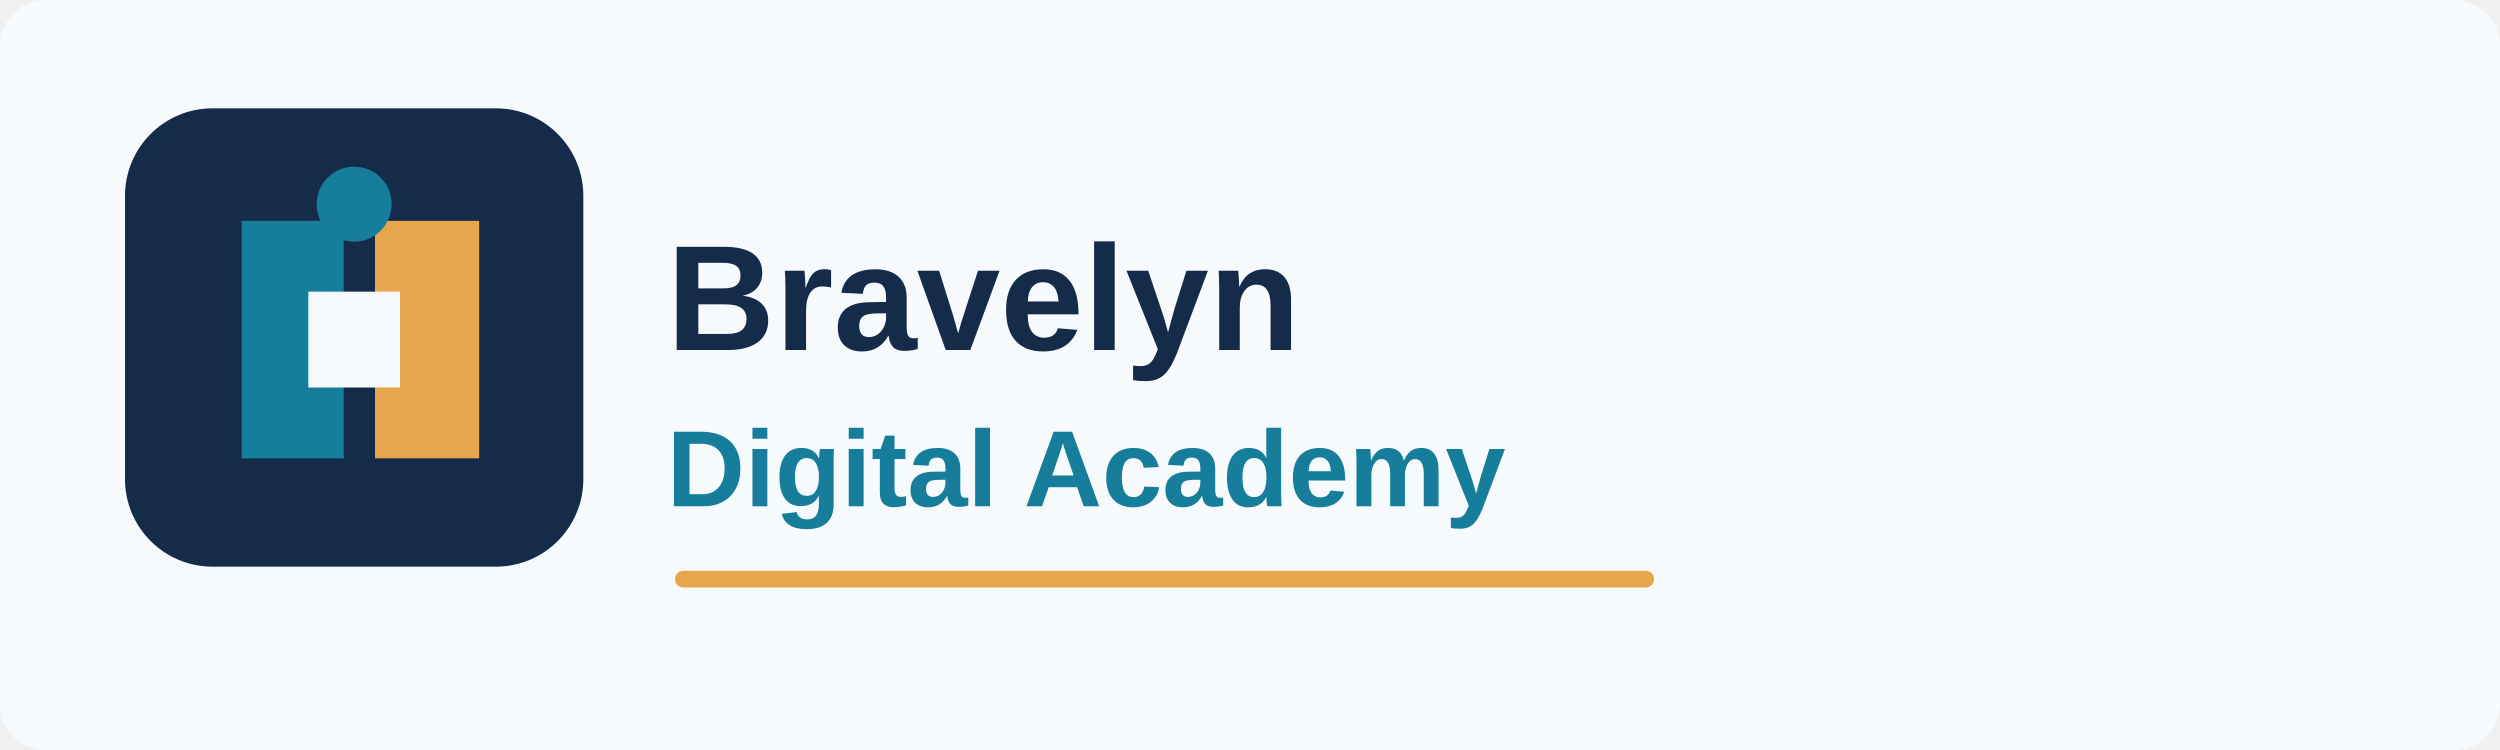
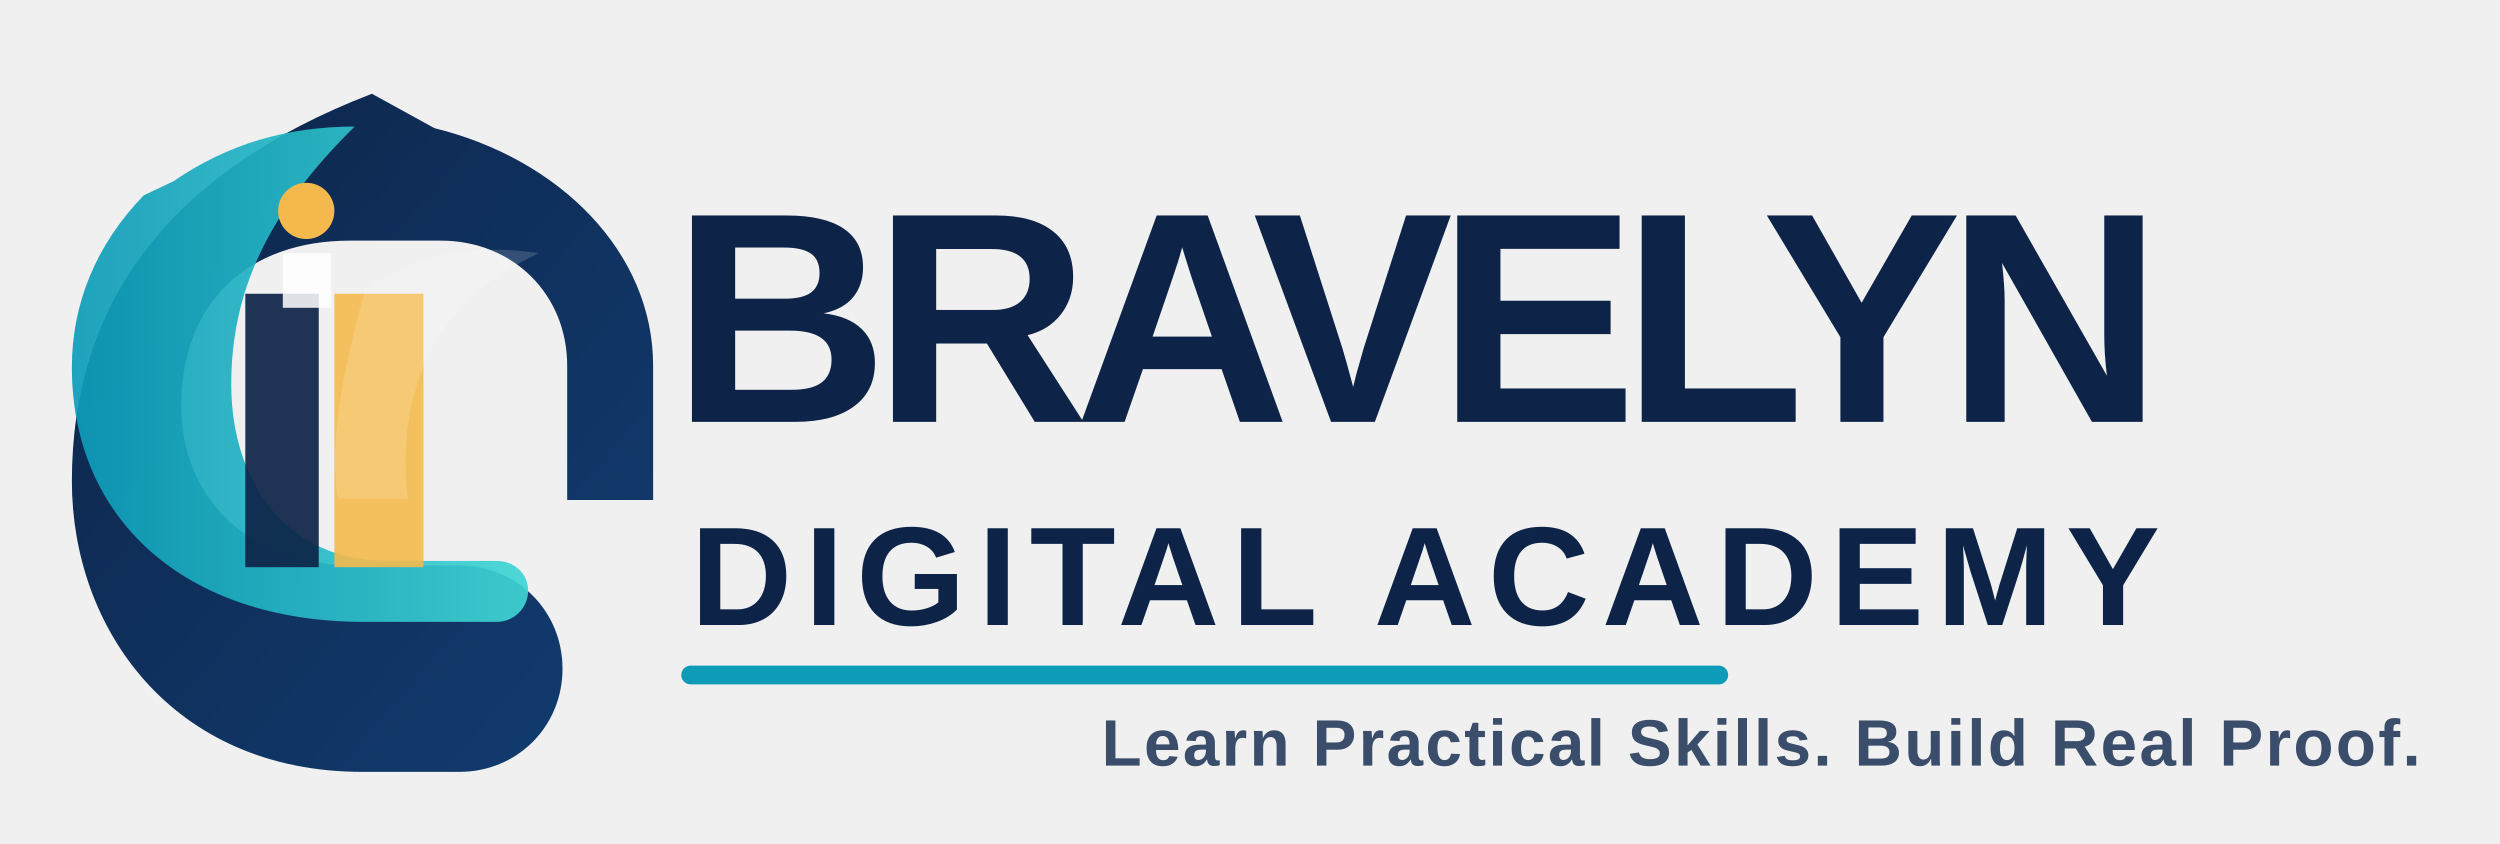
- <svg xmlns="http://www.w3.org/2000/svg" width="1200" height="360" viewBox="0 0 1200 360" role="img" aria-labelledby="title desc">
-   <rect width="1200" height="360" rx="22" fill="#F7FAFC" />
-   <g transform="translate(60,52)">
-     <rect x="0" y="0" width="220" height="220" rx="42" fill="#142B4A" />
-     <path d="M56 54 L105 54 L105 168 L56 168 Z" fill="#167D9A" />
-     <path d="M120 54 L170 54 L170 168 L120 168 Z" fill="#E7A64B" />
-     <path d="M88 88 L132 88 L132 134 L88 134 Z" fill="#F7FAFC" />
-     <circle cx="110" cy="46" r="18" fill="#167D9A" />
+ <svg xmlns="http://www.w3.org/2000/svg" width="1600" height="540" viewBox="0 0 1600 540" role="img" aria-labelledby="title desc">
+   <defs>
+     <linearGradient id="tealFade" x1="0%" x2="100%" y1="0%" y2="0%">
+       <stop offset="0%" stop-color="#0d9bb8" />
+       <stop offset="100%" stop-color="#40d5d4" />
+     </linearGradient>
+     <linearGradient id="nightBlue" x1="0%" x2="100%" y1="0%" y2="100%">
+       <stop offset="0%" stop-color="#0d2448" />
+       <stop offset="100%" stop-color="#123d72" />
+     </linearGradient>
+   </defs>
+   <g transform="translate(28,40)">
+     <path d="M210 20C80 70 18 154 18 268C18 362 82 454 204 454H266C303 454 332 425 332 388C332 351 303 322 266 322H200C129 322 88 277 88 220C88 153 131 114 196 114H254C301 114 335 149 335 194V280H390V194C390 122 331 62 250 42L210 20Z" fill="url(#nightBlue)" />
+     <path d="M83 76C118 52 156 41 199 41C143 96 120 147 120 206C120 271 158 319 219 319H290C301 319 310 327 310 338C310 349 301 358 290 358H205C90 358 18 292 18 195C18 155 33 117 64 85L83 76Z" fill="url(#tealFade)" opacity="0.92" />
+     <path d="M129 148L176 148L176 323L129 323Z" fill="#0d2448" opacity="0.92" />
+     <path d="M186 148H243V323H186Z" fill="#f4b94d" opacity="0.9" />
+     <path d="M153 122H184V157H153Z" fill="#ffffff" opacity="0.85" />
+     <circle cx="168" cy="95" r="18" fill="#f4b94d" />
+     <path d="M206 144C242 122 275 116 317 122C278 140 250 167 238 209C232 230 230 252 233 279H188C184 248 187 213 206 144Z" fill="#ffffff" opacity="0.15" />
  </g>
-   <g transform="translate(320,88)">
-     <text x="0" y="80" font-family="Segoe UI, Arial, sans-serif" font-size="72" font-weight="800" fill="#142B4A">Bravelyn</text>
-     <text x="0" y="155" font-family="Segoe UI, Arial, sans-serif" font-size="52" font-weight="700" fill="#167D9A">Digital Academy</text>
-     <rect x="4" y="186" width="470" height="8" rx="4" fill="#E7A64B" />
+   <g transform="translate(430,120)">
+     <text x="0" y="150" font-family="Segoe UI, Arial, sans-serif" font-size="192" font-weight="900" letter-spacing="-10" fill="#0d2448">BRAVELYN</text>
+     <text x="12" y="280" font-family="Segoe UI, Arial, sans-serif" font-size="90" font-weight="800" letter-spacing="8" fill="#0d2448">DIGITAL ACADEMY</text>
+     <line x1="12" y1="312" x2="670" y2="312" stroke="#0d9bb8" stroke-width="12" stroke-linecap="round" />
+     <text x="275" y="370" font-family="Segoe UI, Arial, sans-serif" font-size="42" font-weight="700" letter-spacing="1.5" fill="#0d2448" opacity="0.8">Learn Practical Skills. Build Real Proof.</text>
  </g>
</svg>
